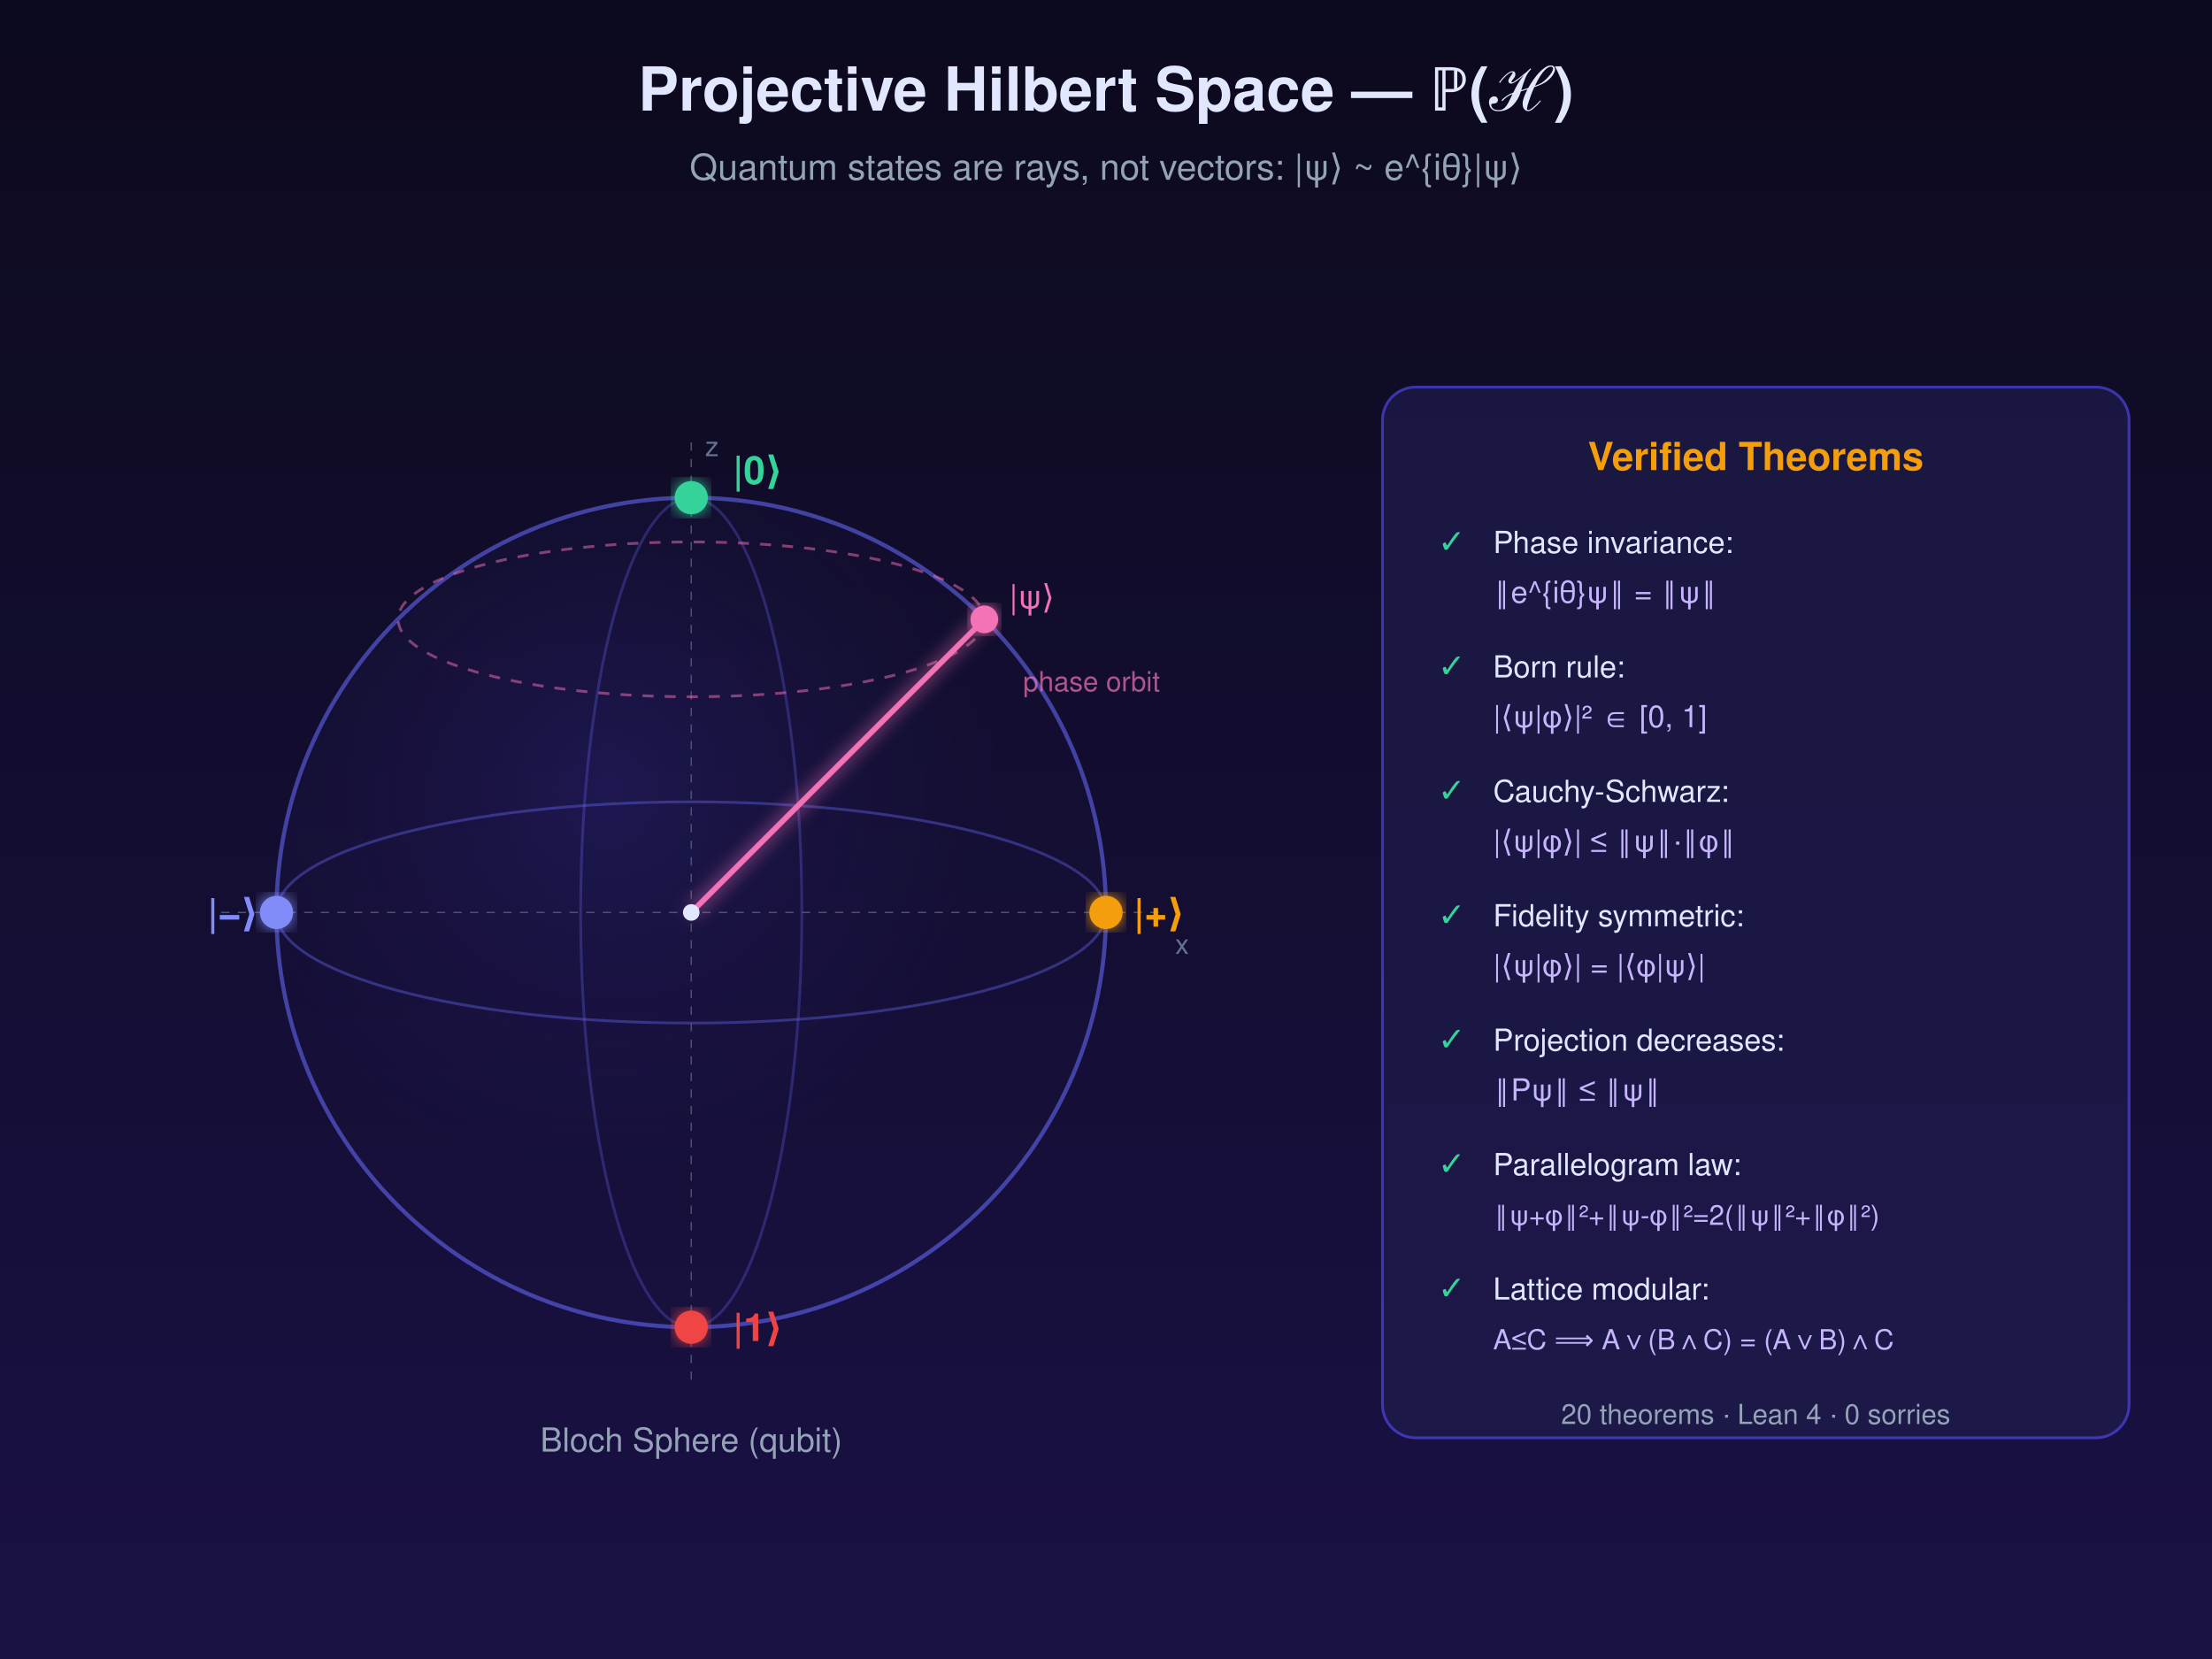
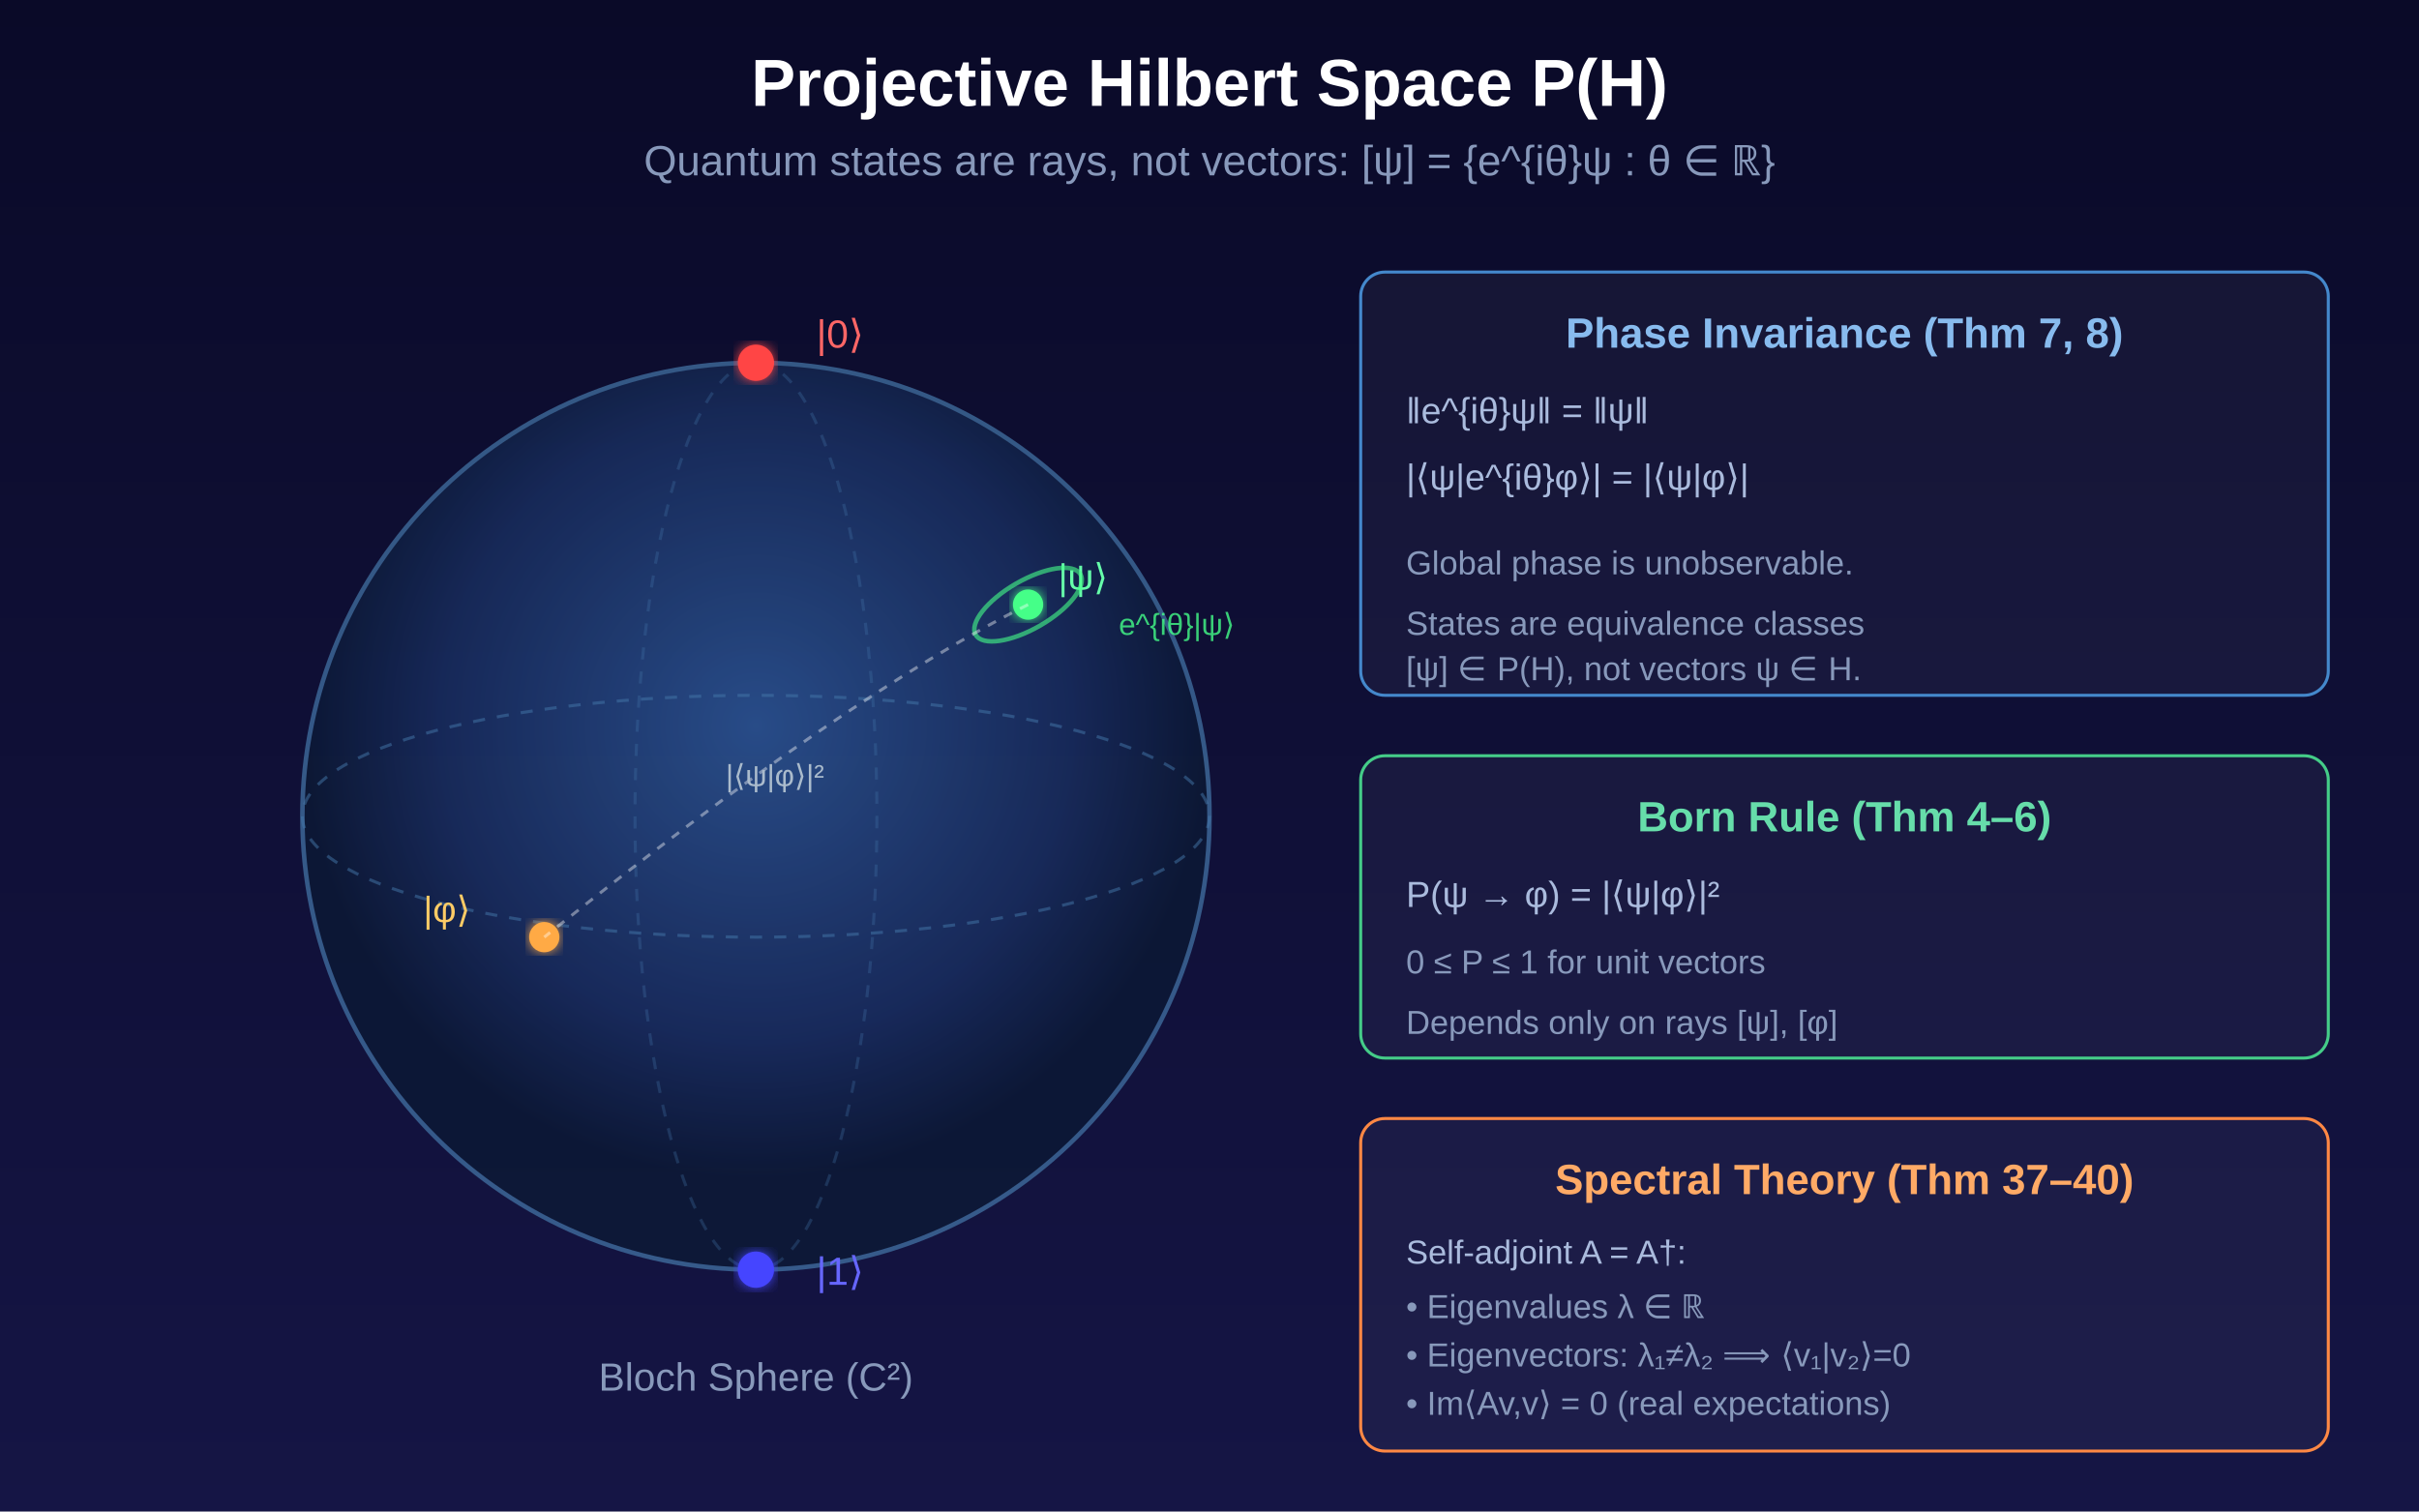
- <svg xmlns="http://www.w3.org/2000/svg" viewBox="0 0 800 600" font-family="'Segoe UI', Helvetica, Arial, sans-serif">
+ <svg xmlns="http://www.w3.org/2000/svg" viewBox="0 0 800 500">
  <defs>
-     <linearGradient id="bg3" x1="0%" y1="0%" x2="0%" y2="100%">
-       <stop offset="0%" style="stop-color:#0c0a1d" />
-       <stop offset="100%" style="stop-color:#1a1145" />
+     <linearGradient id="bg3" x1="0" y1="0" x2="0" y2="1">
+       <stop offset="0%" style="stop-color:#0a0a28" />
+       <stop offset="100%" style="stop-color:#151545" />
    </linearGradient>
-     <radialGradient id="sphereGrad" cx="40%" cy="35%">
-       <stop offset="0%" style="stop-color:#4f46e5;stop-opacity:0.3" />
-       <stop offset="100%" style="stop-color:#1e1b4b;stop-opacity:0.1" />
+     <radialGradient id="sphere" cx="50%" cy="40%" r="50%">
+       <stop offset="0%" style="stop-color:#3366aa" />
+       <stop offset="70%" style="stop-color:#1a3366" />
+       <stop offset="100%" style="stop-color:#0a1a33" />
    </radialGradient>
    <filter id="glow3">
-       <feGaussianBlur stdDeviation="3" result="blur" />
+       <feGaussianBlur stdDeviation="2" result="coloredBlur" />
      <feMerge>
-         <feMergeNode in="blur" />
+         <feMergeNode in="coloredBlur" />
        <feMergeNode in="SourceGraphic" />
      </feMerge>
    </filter>
  </defs>
-   <rect width="800" height="600" fill="url(#bg3)" />
-   <text x="400" y="40" text-anchor="middle" fill="#e0e7ff" font-size="22" font-weight="bold">
-     Projective Hilbert Space — ℙ(ℋ)
+   <rect width="800" height="500" fill="url(#bg3)" />
+   <text x="400" y="35" text-anchor="middle" font-family="Arial, sans-serif" font-size="22" fill="white" font-weight="bold">
+     Projective Hilbert Space P(H)
  </text>
-   <text x="400" y="65" text-anchor="middle" fill="#94a3b8" font-size="13">
-     Quantum states are rays, not vectors: |ψ⟩ ~ e^{iθ}|ψ⟩
+   <text x="400" y="58" text-anchor="middle" font-family="Arial, sans-serif" font-size="14" fill="#8899bb">
+     Quantum states are rays, not vectors: [ψ] = {e^{iθ}ψ : θ ∈ ℝ}
  </text>
-   <g transform="translate(250, 330)">
-     <ellipse cx="0" cy="0" rx="150" ry="150" fill="url(#sphereGrad)" stroke="#6366f1" stroke-width="1.5" opacity="0.6" />
-     <ellipse cx="0" cy="0" rx="150" ry="40" fill="none" stroke="#6366f1" stroke-width="1" opacity="0.4" />
-     <ellipse cx="0" cy="0" rx="40" ry="150" fill="none" stroke="#6366f1" stroke-width="1" opacity="0.3" />
-     <line x1="-170" y1="0" x2="170" y2="0" stroke="#475569" stroke-width="0.5" stroke-dasharray="3,3" />
-     <line x1="0" y1="-170" x2="0" y2="170" stroke="#475569" stroke-width="0.5" stroke-dasharray="3,3" />
-     <line x1="0" y1="0" x2="0" y2="-150" stroke="#34d399" stroke-width="2.5" filter="url(#glow3)" />
-     <circle cx="0" cy="-150" r="6" fill="#34d399" filter="url(#glow3)" />
-     <text x="15" y="-155" fill="#34d399" font-size="14" font-weight="bold">|0⟩</text>
-     <line x1="0" y1="0" x2="0" y2="150" stroke="#ef4444" stroke-width="2.5" filter="url(#glow3)" />
-     <circle cx="0" cy="150" r="6" fill="#ef4444" filter="url(#glow3)" />
-     <text x="15" y="155" fill="#ef4444" font-size="14" font-weight="bold">|1⟩</text>
-     <line x1="0" y1="0" x2="150" y2="0" stroke="#f59e0b" stroke-width="2.5" filter="url(#glow3)" />
-     <circle cx="150" cy="0" r="6" fill="#f59e0b" filter="url(#glow3)" />
-     <text x="160" y="5" fill="#f59e0b" font-size="14" font-weight="bold">|+⟩</text>
-     <line x1="0" y1="0" x2="-150" y2="0" stroke="#818cf8" stroke-width="2.5" filter="url(#glow3)" />
-     <circle cx="-150" cy="0" r="6" fill="#818cf8" filter="url(#glow3)" />
-     <text x="-175" y="5" fill="#818cf8" font-size="14" font-weight="bold">|−⟩</text>
-     <line x1="0" y1="0" x2="106" y2="-106" stroke="#f472b6" stroke-width="2" filter="url(#glow3)" />
-     <circle cx="106" cy="-106" r="5" fill="#f472b6" filter="url(#glow3)" />
-     <text x="115" y="-110" fill="#f472b6" font-size="12">|ψ⟩</text>
-     <ellipse cx="0" cy="-106" rx="106" ry="28" fill="none" stroke="#f472b6" stroke-width="1" stroke-dasharray="4,4" opacity="0.5" />
-     <text x="120" y="-80" fill="#f472b6" font-size="10" opacity="0.7">phase orbit</text>
-     <circle cx="0" cy="0" r="3" fill="#e0e7ff" />
-     <text x="0" y="195" text-anchor="middle" fill="#94a3b8" font-size="12">Bloch Sphere (qubit)</text>
-     <text x="175" y="15" fill="#64748b" font-size="10">x</text>
-     <text x="5" y="-165" fill="#64748b" font-size="10">z</text>
-   </g>
-   <g transform="translate(500, 140)">
-     <rect x="0" y="0" width="270" height="380" rx="12" fill="#1e1b4b" stroke="#4f46e5" stroke-width="1" opacity="0.7" />
-     <text x="135" y="30" text-anchor="middle" fill="#f59e0b" font-size="14" font-weight="bold">
-       Verified Theorems
-     </text>
-     <text x="20" y="60" fill="#34d399" font-size="12">✓</text>
-     <text x="40" y="60" fill="#e0e7ff" font-size="11">Phase invariance:</text>
-     <text x="40" y="78" fill="#c4b5fd" font-size="11">‖e^{iθ}ψ‖ = ‖ψ‖</text>
-     <text x="20" y="105" fill="#34d399" font-size="12">✓</text>
-     <text x="40" y="105" fill="#e0e7ff" font-size="11">Born rule:</text>
-     <text x="40" y="123" fill="#c4b5fd" font-size="11">|⟨ψ|φ⟩|² ∈ [0, 1]</text>
-     <text x="20" y="150" fill="#34d399" font-size="12">✓</text>
-     <text x="40" y="150" fill="#e0e7ff" font-size="11">Cauchy-Schwarz:</text>
-     <text x="40" y="168" fill="#c4b5fd" font-size="11">|⟨ψ|φ⟩| ≤ ‖ψ‖·‖φ‖</text>
-     <text x="20" y="195" fill="#34d399" font-size="12">✓</text>
-     <text x="40" y="195" fill="#e0e7ff" font-size="11">Fidelity symmetric:</text>
-     <text x="40" y="213" fill="#c4b5fd" font-size="11">|⟨ψ|φ⟩| = |⟨φ|ψ⟩|</text>
-     <text x="20" y="240" fill="#34d399" font-size="12">✓</text>
-     <text x="40" y="240" fill="#e0e7ff" font-size="11">Projection decreases:</text>
-     <text x="40" y="258" fill="#c4b5fd" font-size="11">‖Pψ‖ ≤ ‖ψ‖</text>
-     <text x="20" y="285" fill="#34d399" font-size="12">✓</text>
-     <text x="40" y="285" fill="#e0e7ff" font-size="11">Parallelogram law:</text>
-     <text x="40" y="303" fill="#c4b5fd" font-size="10">‖ψ+φ‖²+‖ψ-φ‖²=2(‖ψ‖²+‖φ‖²)</text>
-     <text x="20" y="330" fill="#34d399" font-size="12">✓</text>
-     <text x="40" y="330" fill="#e0e7ff" font-size="11">Lattice modular:</text>
-     <text x="40" y="348" fill="#c4b5fd" font-size="10">A≤C ⟹ A∨(B∧C) = (A∨B)∧C</text>
-     <text x="135" y="375" text-anchor="middle" fill="#94a3b8" font-size="10">
-       20 theorems · Lean 4 · 0 sorries
-     </text>
-   </g>
+   <ellipse cx="250" cy="270" rx="150" ry="150" fill="url(#sphere)" stroke="#4477aa" stroke-width="1.5" opacity="0.7" />
+   <ellipse cx="250" cy="270" rx="150" ry="40" fill="none" stroke="#4477aa" stroke-width="1" stroke-dasharray="4,4" opacity="0.5" />
+   <ellipse cx="250" cy="270" rx="40" ry="150" fill="none" stroke="#4477aa" stroke-width="1" stroke-dasharray="4,4" opacity="0.3" />
+   <circle cx="250" cy="120" r="6" fill="#ff4444" filter="url(#glow3)" />
+   <text x="270" y="115" font-family="Arial, sans-serif" font-size="13" fill="#ff6666">|0⟩</text>
+   <circle cx="250" cy="420" r="6" fill="#4444ff" filter="url(#glow3)" />
+   <text x="270" y="425" font-family="Arial, sans-serif" font-size="13" fill="#6666ff">|1⟩</text>
+   <circle cx="340" cy="200" r="5" fill="#44ff88" filter="url(#glow3)" />
+   <text x="350" y="195" font-family="Arial, sans-serif" font-size="12" fill="#66ffaa">|ψ⟩</text>
+   <ellipse cx="340" cy="200" rx="20" ry="8" fill="none" stroke="#44ff88" stroke-width="1.5" transform="rotate(-30 340 200)" opacity="0.6" />
+   <text x="370" y="210" font-family="Arial, sans-serif" font-size="10" fill="#44ff88" opacity="0.8">e^{iθ}|ψ⟩</text>
+   <circle cx="180" cy="310" r="5" fill="#ffaa44" filter="url(#glow3)" />
+   <text x="140" y="305" font-family="Arial, sans-serif" font-size="12" fill="#ffcc66">|φ⟩</text>
+   <path d="M 340 200 Q 280 230 180 310" fill="none" stroke="#ffffff" stroke-width="1" stroke-dasharray="3,3" opacity="0.4" />
+   <text x="240" y="260" font-family="Arial, sans-serif" font-size="10" fill="#aabbcc">|⟨ψ|φ⟩|²</text>
+   <text x="250" y="460" text-anchor="middle" font-family="Arial, sans-serif" font-size="13" fill="#8899bb">
+     Bloch Sphere (C²)
+   </text>
+   <rect x="450" y="90" width="320" height="140" rx="8" fill="rgba(255,255,255,0.04)" stroke="#4488cc" stroke-width="1" />
+   <text x="610" y="115" text-anchor="middle" font-family="Arial, sans-serif" font-size="14" fill="#88bbee" font-weight="bold">Phase Invariance (Thm 7, 8)</text>
+   <text x="465" y="140" font-family="Arial, sans-serif" font-size="12" fill="#aabbdd">‖e^{iθ}ψ‖ = ‖ψ‖</text>
+   <text x="465" y="162" font-family="Arial, sans-serif" font-size="12" fill="#aabbdd">|⟨ψ|e^{iθ}φ⟩| = |⟨ψ|φ⟩|</text>
+   <text x="465" y="190" font-family="Arial, sans-serif" font-size="11" fill="#8899bb">Global phase is unobservable.</text>
+   <text x="465" y="210" font-family="Arial, sans-serif" font-size="11" fill="#8899bb">States are equivalence classes</text>
+   <text x="465" y="225" font-family="Arial, sans-serif" font-size="11" fill="#8899bb">[ψ] ∈ P(H), not vectors ψ ∈ H.</text>
+   <rect x="450" y="250" width="320" height="100" rx="8" fill="rgba(255,255,255,0.04)" stroke="#44cc88" stroke-width="1" />
+   <text x="610" y="275" text-anchor="middle" font-family="Arial, sans-serif" font-size="14" fill="#66ddaa" font-weight="bold">Born Rule (Thm 4–6)</text>
+   <text x="465" y="300" font-family="Arial, sans-serif" font-size="12" fill="#aabbdd">P(ψ → φ) = |⟨ψ|φ⟩|²</text>
+   <text x="465" y="322" font-family="Arial, sans-serif" font-size="11" fill="#8899bb">0 ≤ P ≤ 1 for unit vectors</text>
+   <text x="465" y="342" font-family="Arial, sans-serif" font-size="11" fill="#8899bb">Depends only on rays [ψ], [φ]</text>
+   <rect x="450" y="370" width="320" height="110" rx="8" fill="rgba(255,255,255,0.04)" stroke="#ff8844" stroke-width="1" />
+   <text x="610" y="395" text-anchor="middle" font-family="Arial, sans-serif" font-size="14" fill="#ffaa66" font-weight="bold">Spectral Theory (Thm 37–40)</text>
+   <text x="465" y="418" font-family="Arial, sans-serif" font-size="11" fill="#aabbdd">Self-adjoint A = A†:</text>
+   <text x="465" y="436" font-family="Arial, sans-serif" font-size="11" fill="#8899bb">• Eigenvalues λ ∈ ℝ</text>
+   <text x="465" y="452" font-family="Arial, sans-serif" font-size="11" fill="#8899bb">• Eigenvectors: λ₁≠λ₂ ⟹ ⟨v₁|v₂⟩=0</text>
+   <text x="465" y="468" font-family="Arial, sans-serif" font-size="11" fill="#8899bb">• Im⟨Av,v⟩ = 0 (real expectations)</text>
</svg>
